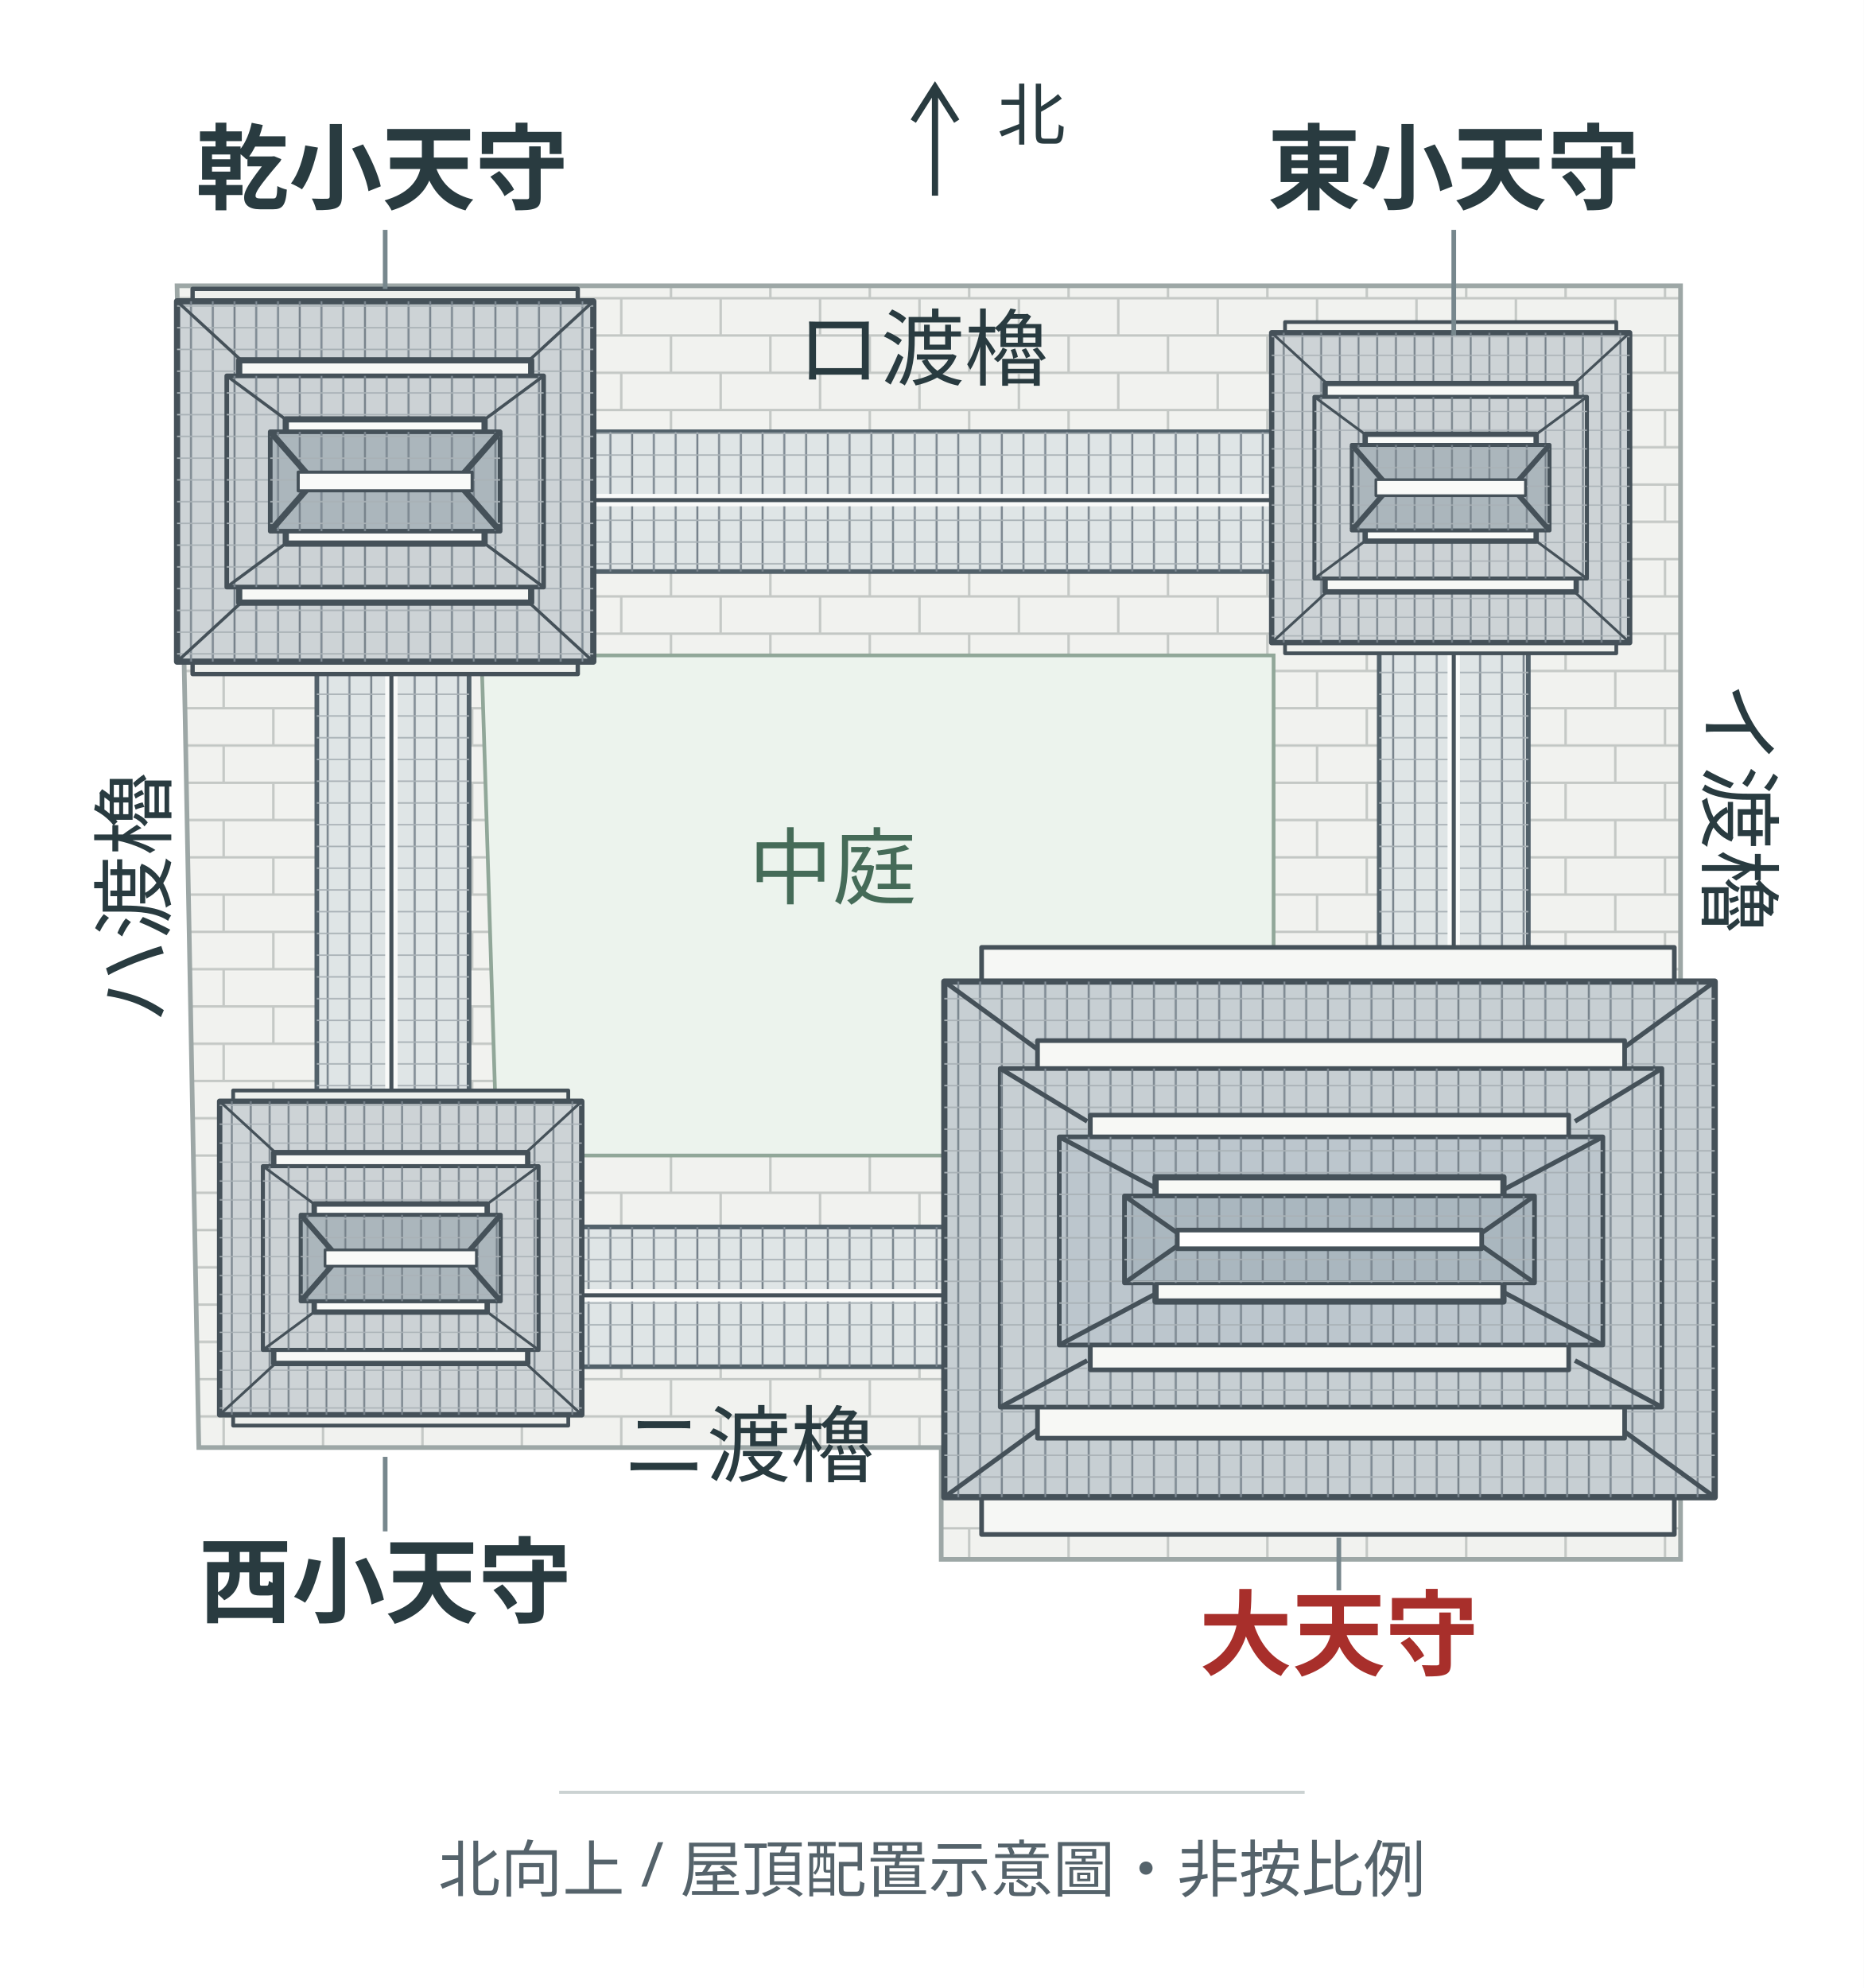
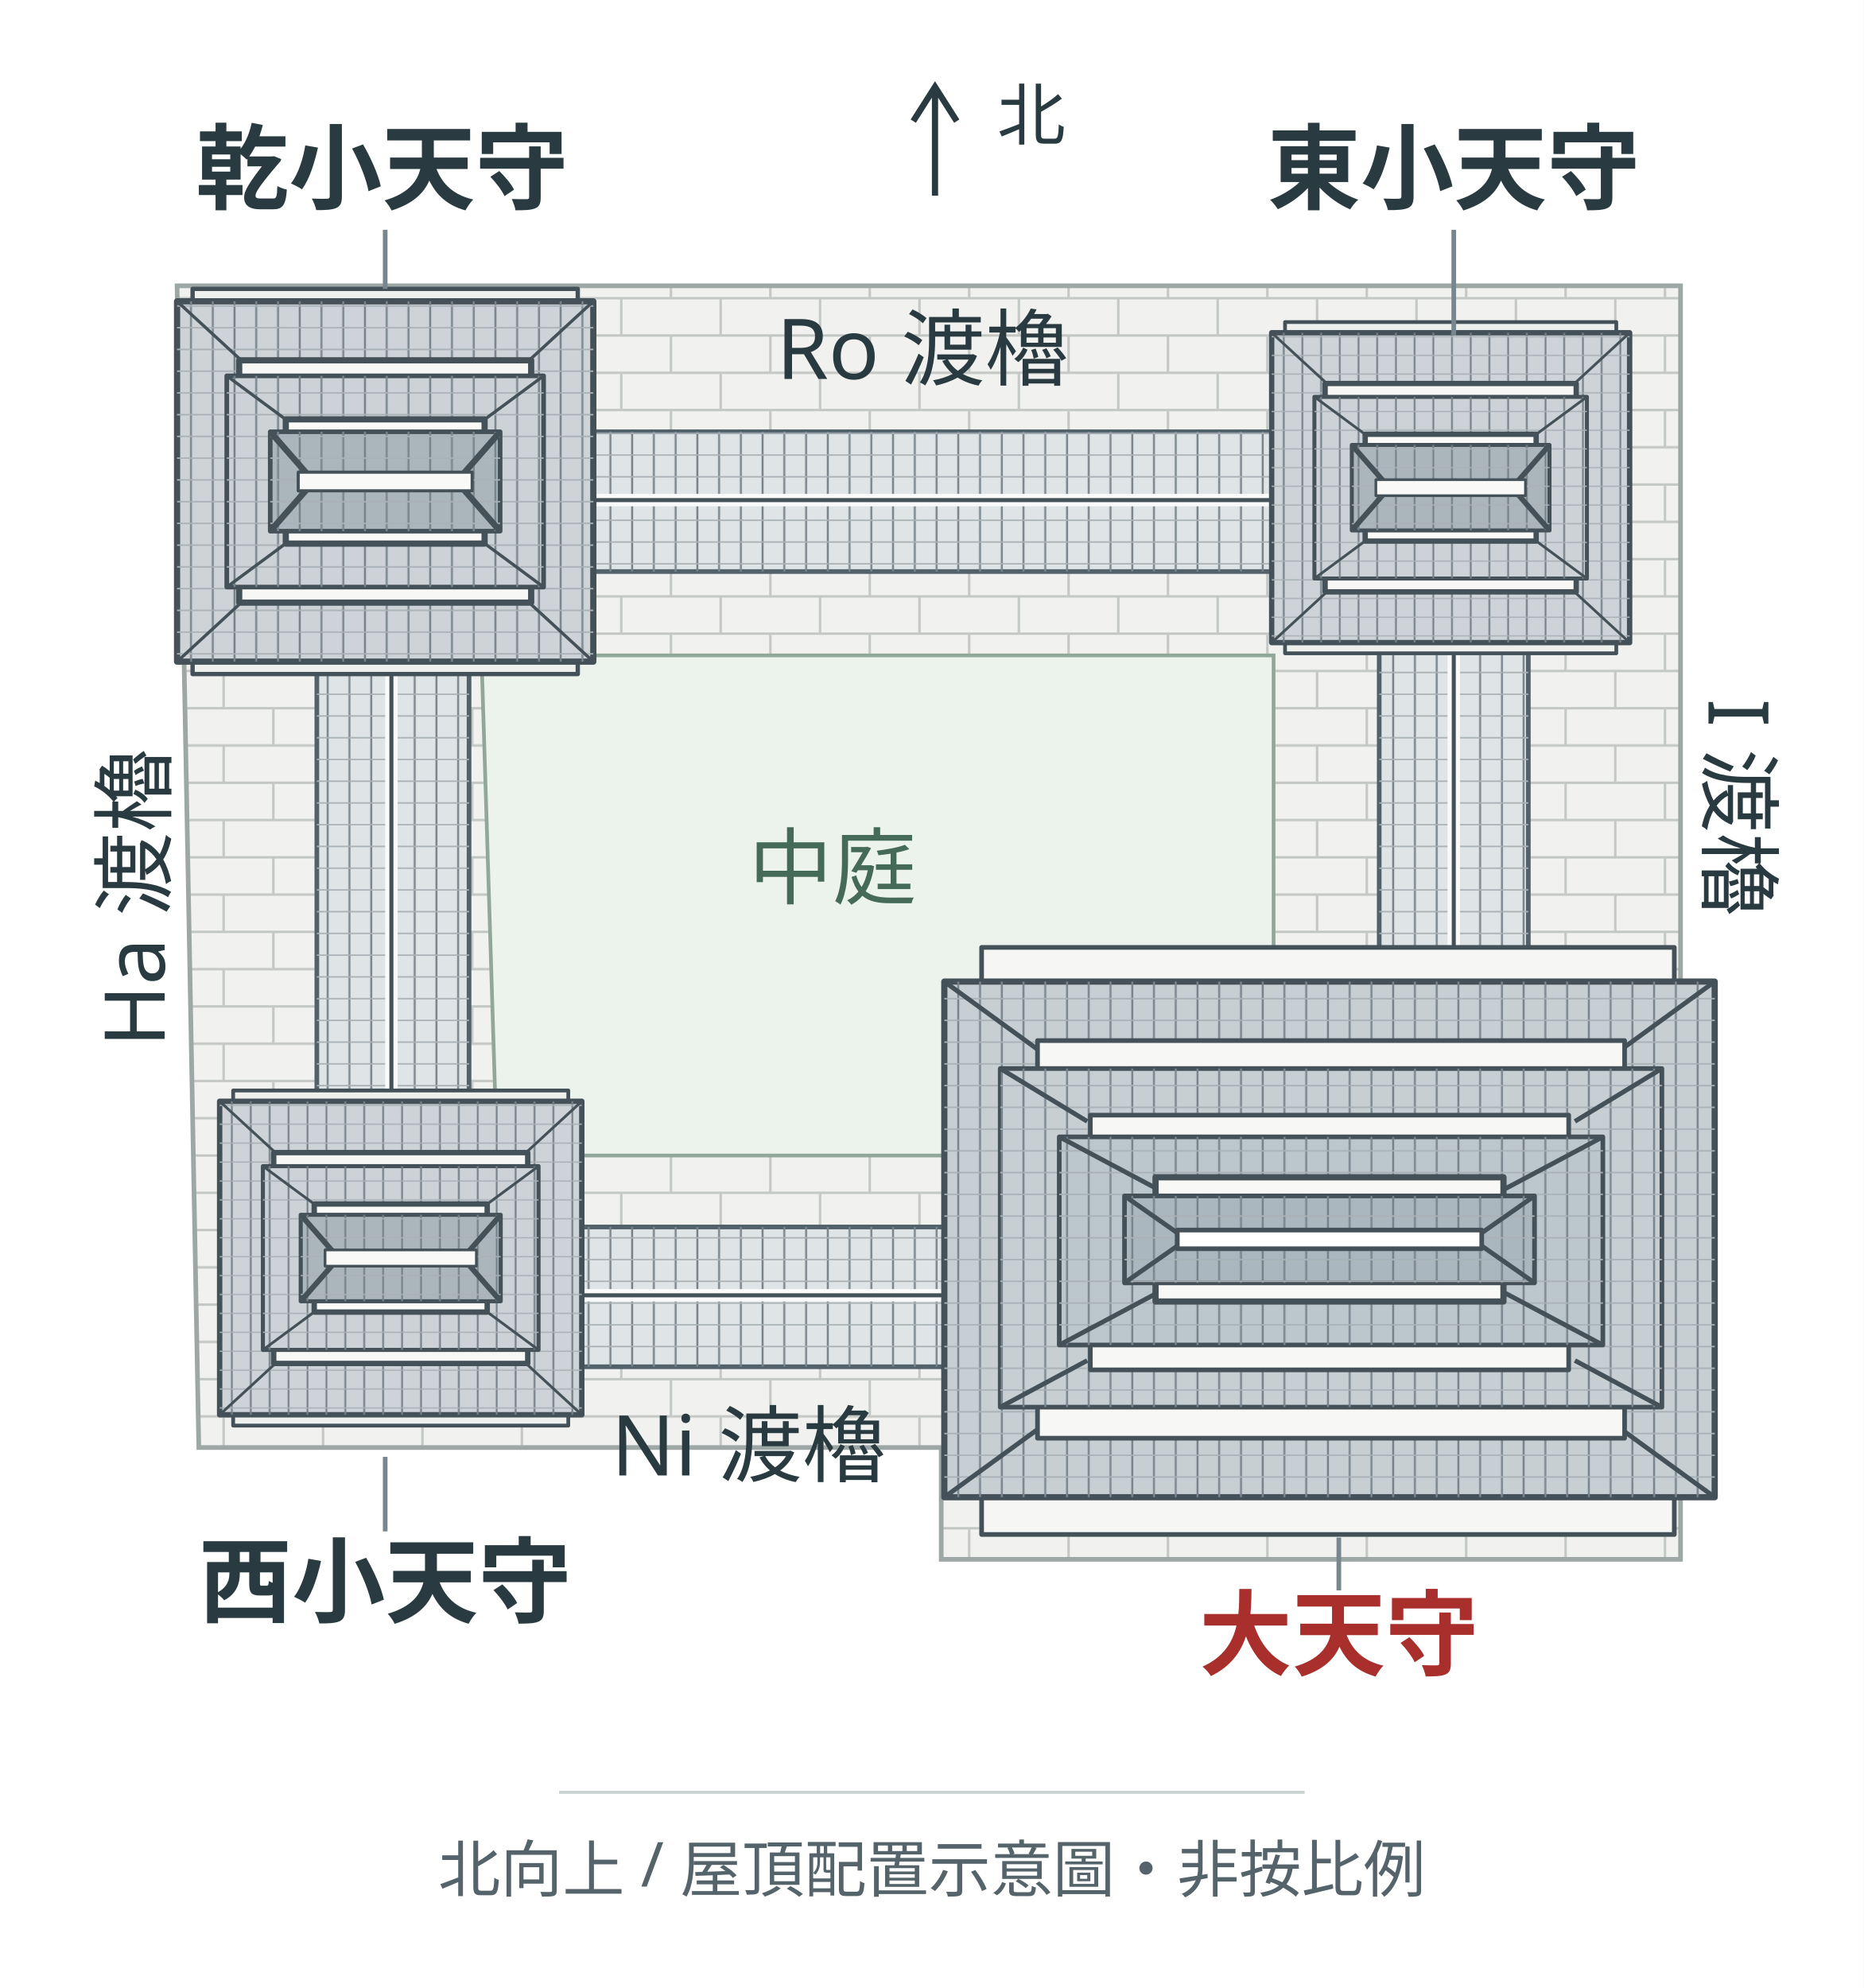
<svg xmlns="http://www.w3.org/2000/svg" lang="zh-Hant" width="600" height="640" viewBox="0 0 600 640" role="img" aria-labelledby="title desc">
  <defs>
    <pattern id="tiles" width="7" height="7" patternUnits="userSpaceOnUse">
      <path d="M.5 0V7" stroke="#76818a" stroke-width=".65" />
      <path d="M0 6.5H7" stroke="#a9b1b6" stroke-width=".45" />
    </pattern>
    <pattern id="stone" width="32" height="24" patternUnits="userSpaceOnUse">
      <rect width="32" height="24" fill="#f1f2ef" />
      <path d="M0 0H32M0 12H32M0 24H32M8 0V12M24 12V24" stroke="#c5c9c6" stroke-width=".8" />
    </pattern>
    <g id="small-roof" stroke="#455159" stroke-linejoin="round">
      <rect x="-62" y="-62" width="124" height="124" fill="#eef0ed" stroke-width="1.4" />
      <path d="M-67-58H67V58H-67Z" fill="#cdd3d6" stroke-width="2" />
      <path d="M-67-58H67V58H-67Z" fill="url(#tiles)" stroke="none" />
      <path d="M-67-58-42-35H42L67-58M-67 58-42 35H42L67 58" fill="none" />
      <path d="M-47-39H47V39H-47Z" fill="#f7f8f6" stroke-width="2" />
      <path d="M-51-34H51V34H-51Z" fill="#ccd2d5" stroke-width="1.5" />
      <path d="M-51-34H51V34H-51Z" fill="url(#tiles)" stroke="none" />
      <path d="M-51-34-28-17H28L51-34M-51 34-28 17H28L51 34" fill="none" />
      <path d="M-32-20H32V20H-32Z" fill="#fafbf9" stroke-width="2" />
      <path d="M-37-16H37V16H-37Z" fill="#abb6bc" stroke-width="1.5" />
      <path d="M-37-16H37V16H-37Z" fill="url(#tiles)" stroke="none" />
      <path d="M-37-16-23 0-37 16M37-16 23 0 37 16M-26 0H26" fill="none" stroke-width="2" />
      <path d="M-28-3H28V3H-28Z" fill="#f9faf8" />
    </g>
  </defs>
  <rect width="600" height="640" fill="#fff" />
  <g font-family="PingFang TC, Microsoft JhengHei, sans-serif" fill="#293b40">
    <g transform="translate(301 35)">
      <path d="M0 28V-7M-7 4 0-7 7 4" fill="none" stroke="#293b40" stroke-width="2" />
      <text x="20" y="10" font-size="22">北</text>
    </g>
    <path d="M57 92H541V502H303V466H64Z" fill="url(#stone)" stroke="#9da7a6" stroke-width="1.5" />
    <path d="M155 211H410V372H160Z" fill="#ecf3ed" stroke="#91a799" stroke-width="1.2" />
    <g stroke="#52616a" stroke-width="1.5" fill="#dfe5e6">
      <path d="M151 139H449V184H151Z" />
      <path d="M102 180H151V395H102Z" />
      <path d="M444 175H492V374H444Z" />
      <path d="M143 395H383V440H143Z" />
    </g>
    <g fill="url(#tiles)">
      <path d="M151 139H449V184H151Z" />
      <path d="M102 180H151V395H102Z" />
      <path d="M444 175H492V374H444Z" />
      <path d="M143 395H383V440H143Z" />
    </g>
    <g fill="none" stroke="#f9faf9" stroke-width="4">
      <path d="M151 161H449M126 180V395M468 175V374M143 417H383" />
    </g>
    <g fill="none" stroke="#455159" stroke-width="1.3">
      <path d="M151 161H449M126 180V395M468 175V374M143 417H383" />
    </g>
    <use href="#small-roof" transform="translate(124 155)" />
    <use href="#small-roof" transform="translate(467 157) scale(.86)" />
    <use href="#small-roof" transform="translate(129 405) scale(.87)" />
    <g stroke="#455159" stroke-width="1.5" stroke-linejoin="round">
      <path d="M316 305H539V494H316Z" fill="#f6f7f5" />
      <path d="M304 316H552V482H304Z" fill="#c7cfd3" stroke-width="2" />
      <path d="M304 316H552V482H304Z" fill="url(#tiles)" stroke="none" />
      <path d="M304 316 337 340M552 316 519 340M304 482 337 458M552 482 519 458" fill="none" />
      <rect x="334" y="335" width="189" height="128" fill="#f7f8f5" />
      <path d="M322 344H535V453H322Z" fill="#c7cfd3" />
      <path d="M322 344H535V453H322Z" fill="url(#tiles)" stroke="none" />
      <path d="M322 344 350 361M535 344 507 361M322 453 350 438M535 453 507 438" fill="none" />
      <rect x="351" y="359" width="154" height="82" fill="#f7f8f5" />
      <path d="M341 366H516V433H341Z" fill="#bcc6cd" />
      <path d="M341 366H516V433H341Z" fill="url(#tiles)" stroke="none" />
      <path d="M341 366 373 383M516 366 484 383M341 433 373 416M516 433 484 416" fill="none" />
      <rect x="372" y="379" width="112" height="40" fill="#f8f9f6" stroke-width="2" />
      <path d="M362 385H494V413H362Z" fill="#aab7bf" />
      <path d="M362 385H494V413H362Z" fill="url(#tiles)" stroke="none" />
      <path d="M362 385 382 399 362 413M494 385 474 399 494 413" fill="none" />
      <path d="M379 396H477V402H379Z" fill="#fff" />
    </g>
    <g font-size="30" font-weight="600">
      <text x="123" y="65" text-anchor="middle">乾小天守</text>
      <text x="468" y="65" text-anchor="middle">東小天守</text>
      <text x="124" y="520" text-anchor="middle">西小天守</text>
      <text x="431" y="537" text-anchor="middle" fill="#a82f2b">大天守</text>
    </g>
    <g stroke="#77878d" fill="none" stroke-width="1.5">
      <path d="M124 74V93M468 74V108M124 469V493M431 495V512" />
    </g>
    <g font-size="27" text-anchor="middle">
-       <text x="297" y="122">ロ渡櫓</text>
+       <text x="297" y="122">Ro 渡櫓</text>
      <text x="268" y="289" fill="#456b58">中庭</text>
-       <text x="241" y="475">ニ渡櫓</text>
-       <text x="53" y="289" transform="rotate(-90 53 289)">ハ渡櫓</text>
-       <text x="550" y="260" transform="rotate(90 550 260)">イ渡櫓</text>
+       <text x="241" y="475">Ni 渡櫓</text>
+       <text x="53" y="289" transform="rotate(-90 53 289)">Ha 渡櫓</text>
+       <text x="550" y="260" transform="rotate(90 550 260)">I 渡櫓</text>
    </g>
    <path d="M180 577H420" stroke="#cbd2d2" />
    <text x="300" y="609" text-anchor="middle" font-size="20" fill="#55636b">北向上 / 屋頂配置示意圖・非按比例</text>
  </g>
</svg>
